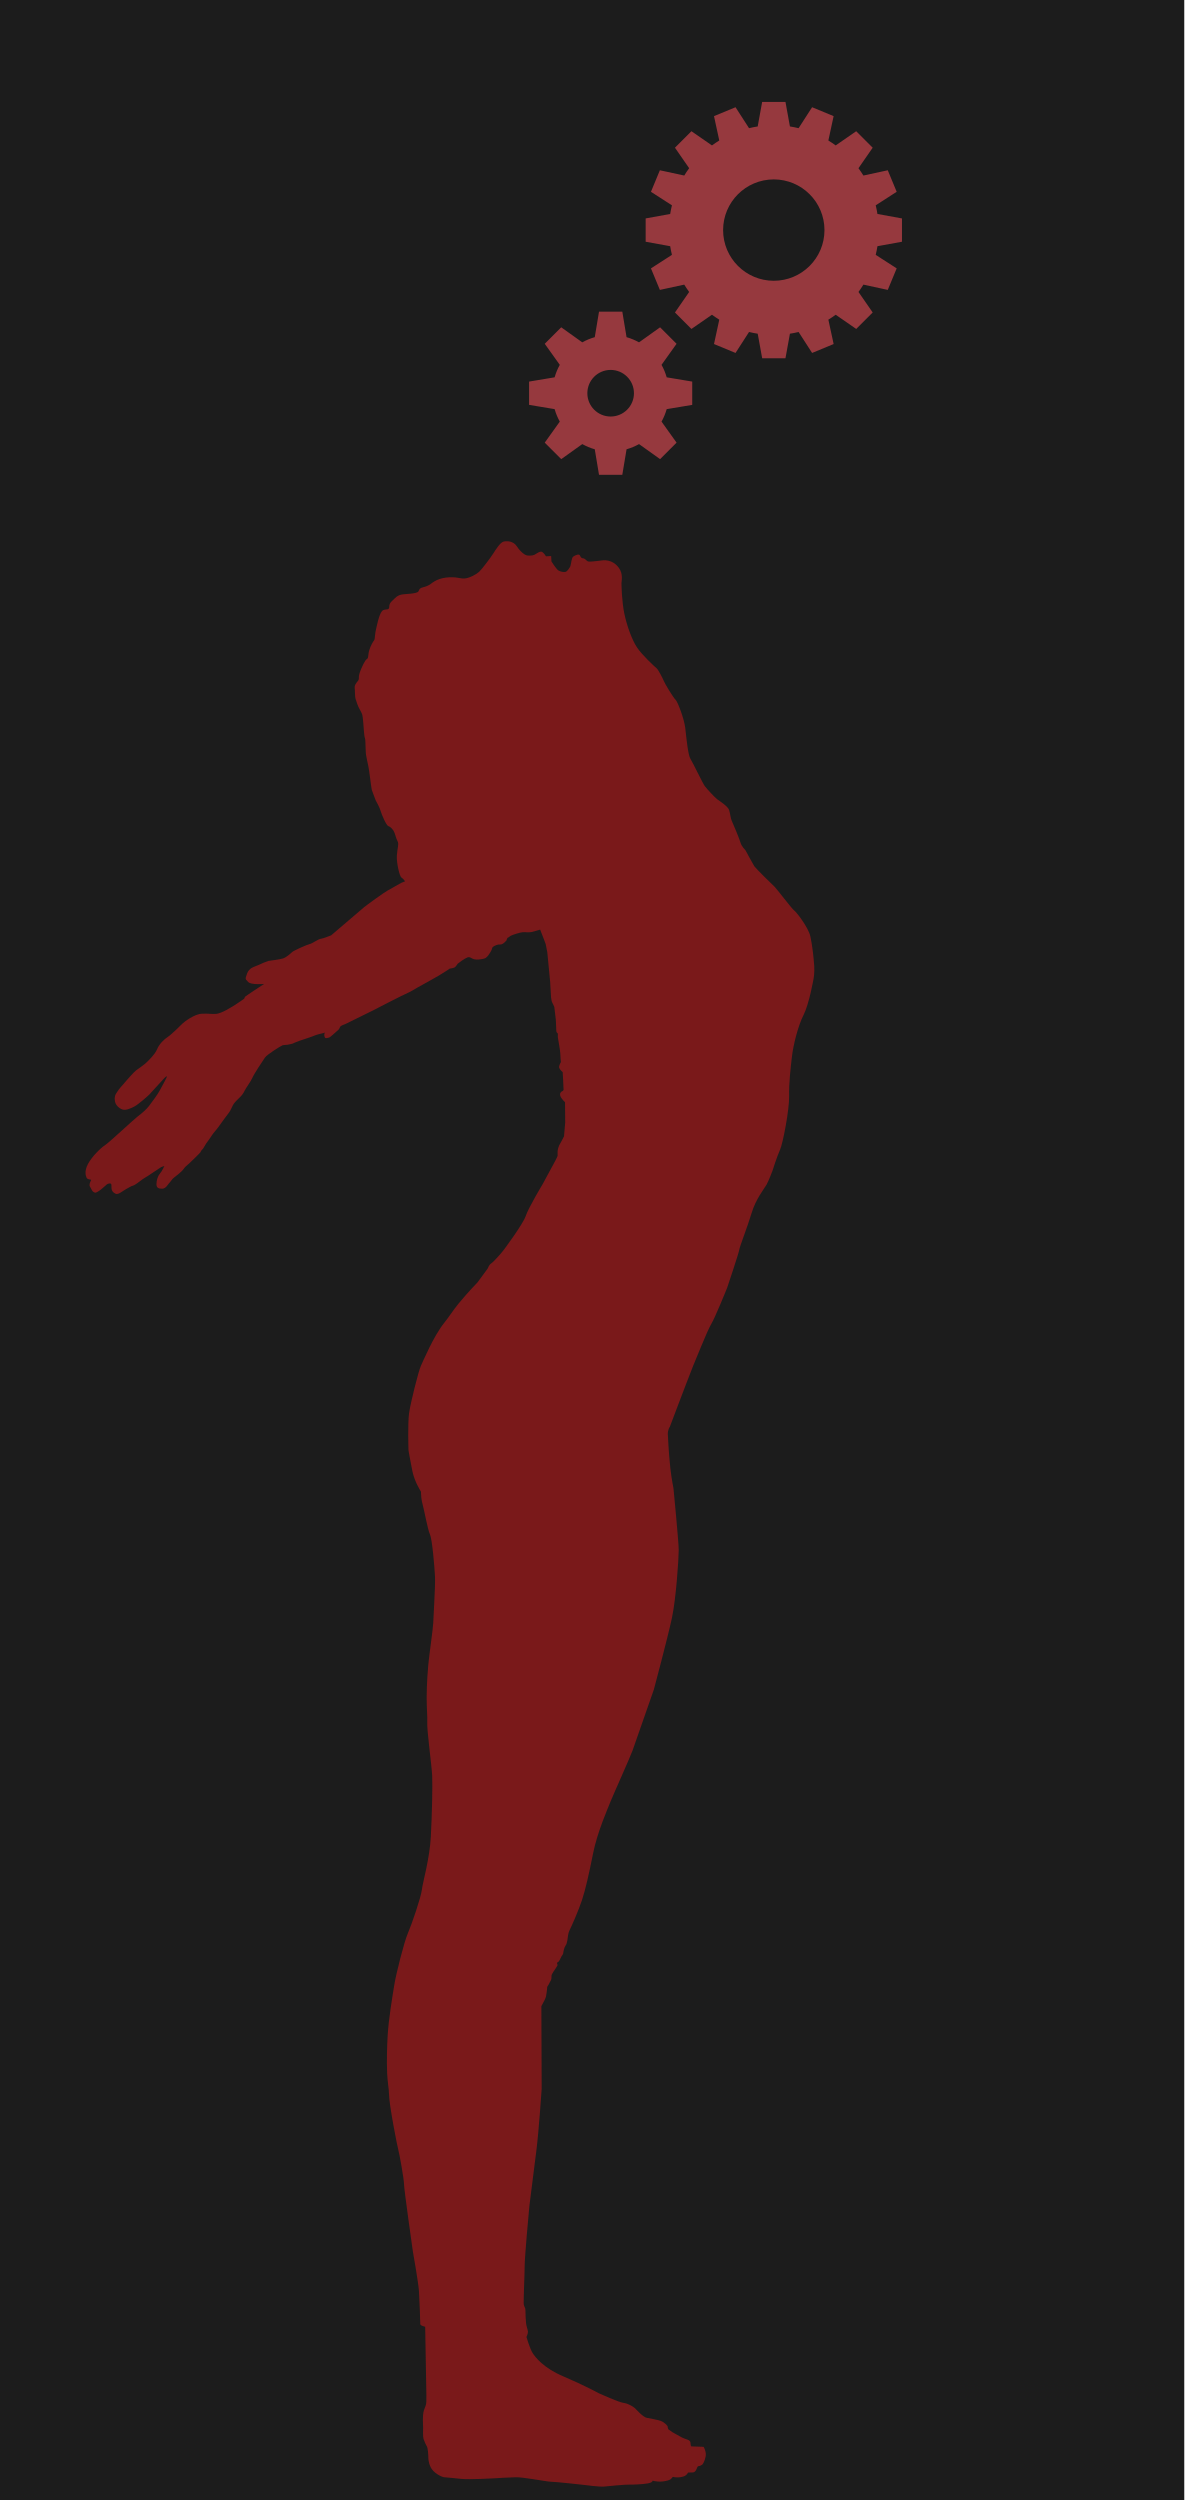
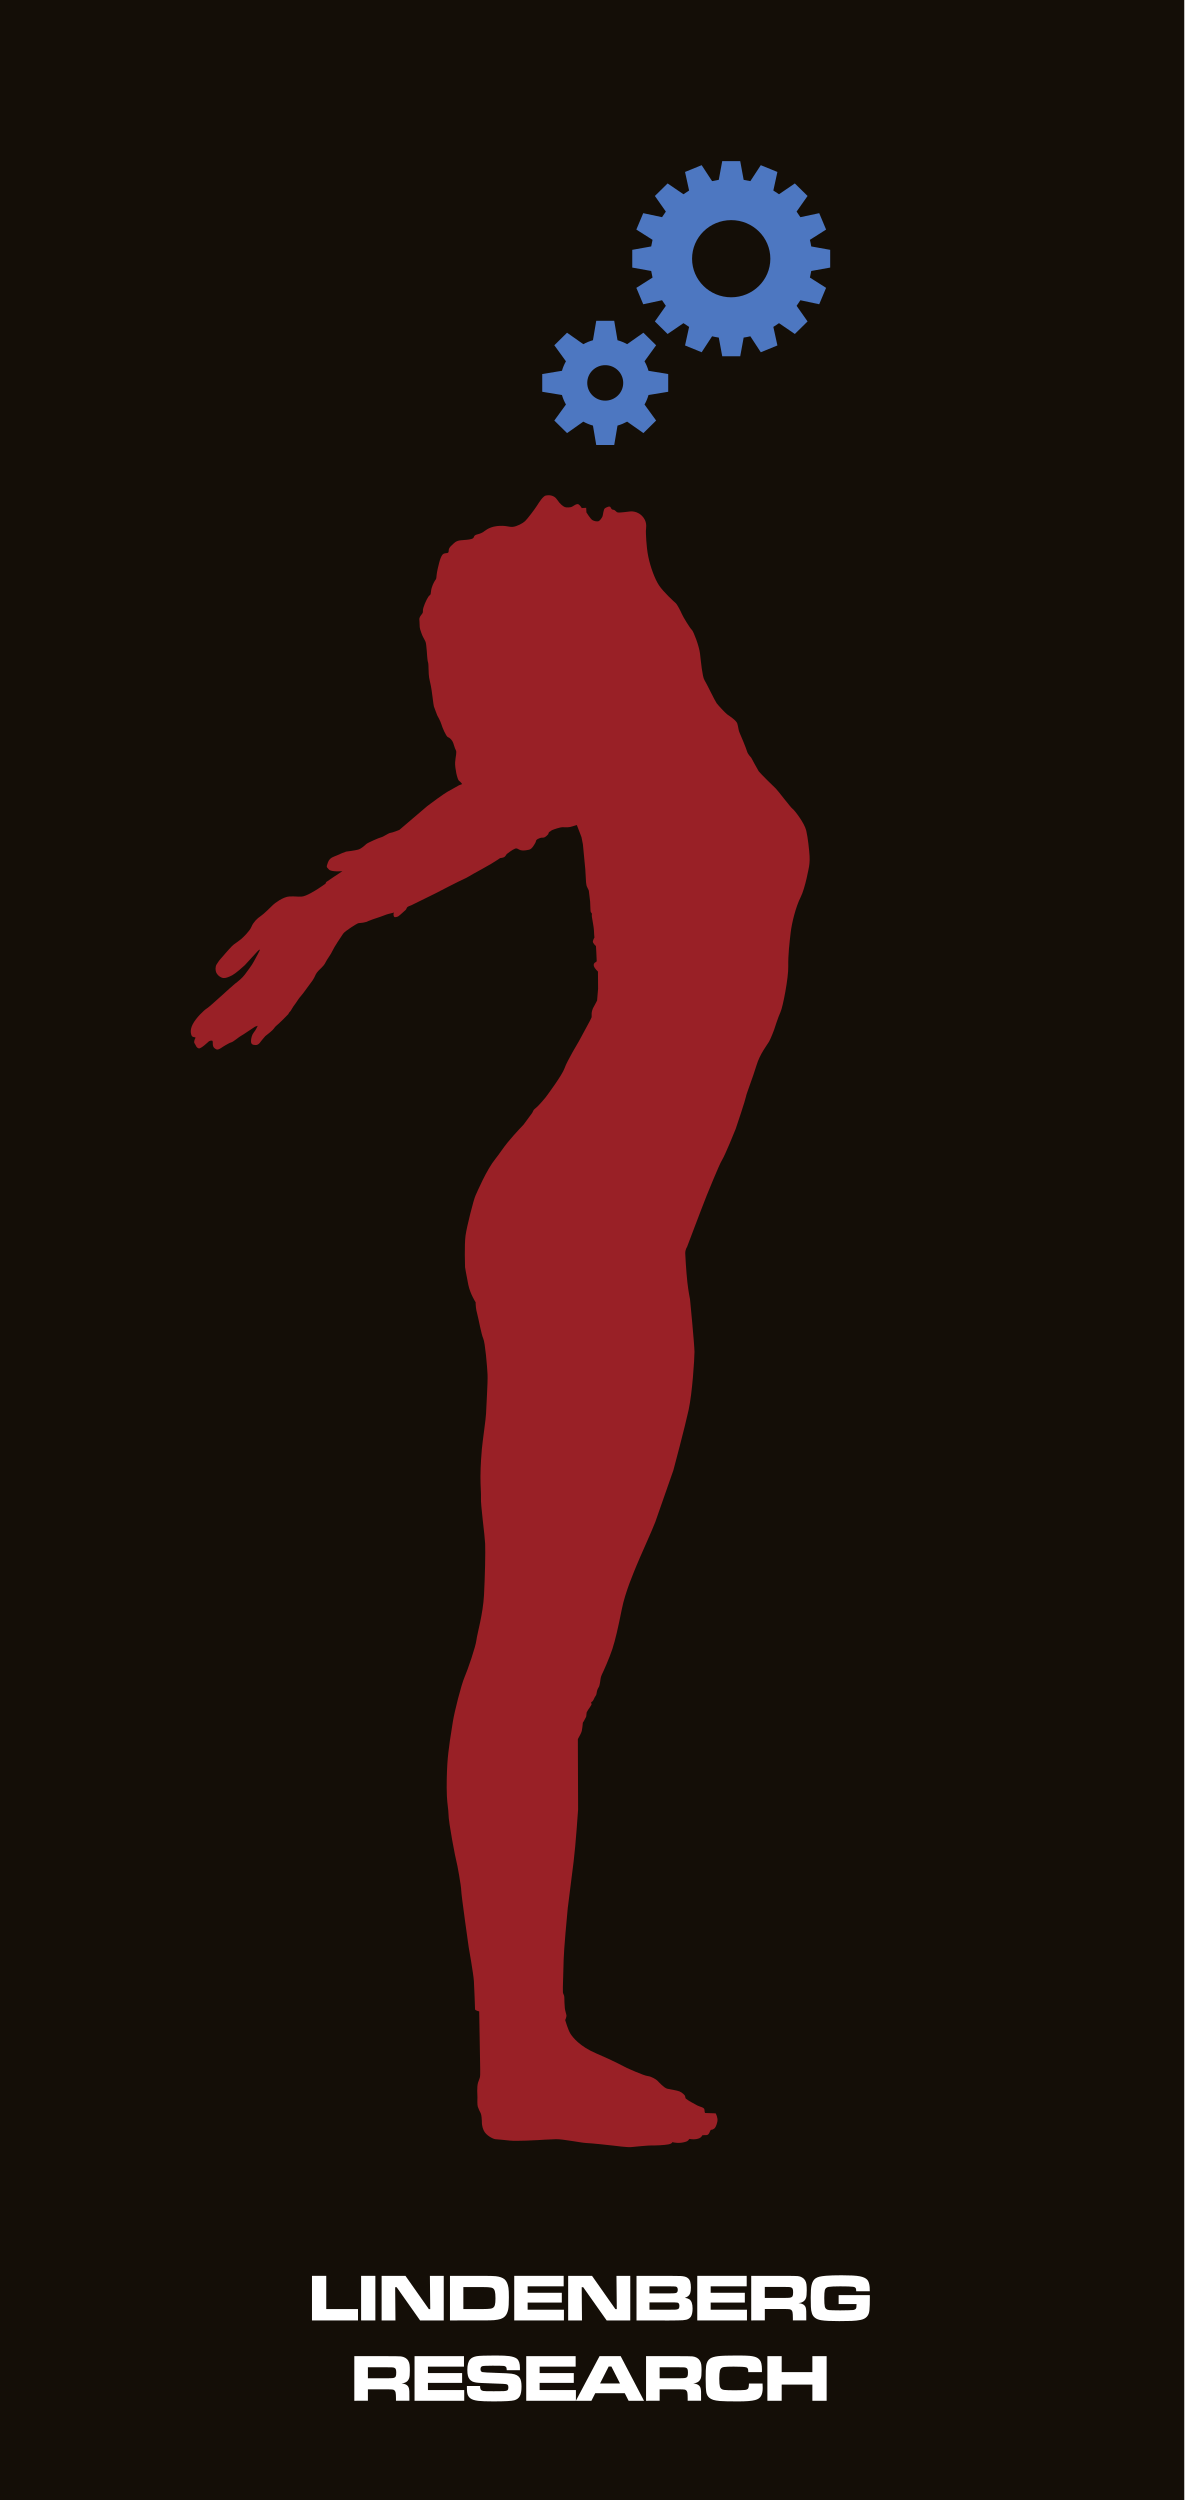
<svg xmlns="http://www.w3.org/2000/svg" version="1.1" id="svg8" x="0px" y="0px" width="180px" height="380px" viewBox="33 230.5 180 380" enable-background="new 33 230.5 180 380" xml:space="preserve">
-   <rect id="Panel" x="33" y="230.5" fill="#1C1C1C" width="180" height="380" />
+   <rect id="Panel" x="33" y="230.5" fill="#140E07" width="180" height="380" />
  <g>
-     <path fill="#7A191A" d="M156.673,379.212c0,0-0.67,3.86-1.527,5.551c-0.859,1.689-1.578,4.634-1.771,6.324   c-0.195,1.689-0.475,4.059-0.428,6.036c0.049,1.978-0.957,7.24-1.389,8.158c-0.43,0.92-1.146,3.189-1.146,3.189   s-0.576,1.542-0.908,2.121c-0.334,0.579-1.625,2.176-2.246,4.25c-0.619,2.075-1.838,5.163-1.885,5.599s-1.715,5.431-1.83,5.752   c-0.115,0.318-1.902,4.712-2.445,5.58c-0.545,0.867-2.58,5.991-2.74,6.334c-0.158,0.344-2.059,5.352-2.059,5.352l-1.473,3.888   c0,0-0.336,0.459-0.316,1.145c0.012,0.387,0.146,2.979,0.379,5.146c0.186,1.672,0.479,3.085,0.479,3.085s0.797,8.186,0.797,9.397   c0,1.216-0.385,7.298-1.043,10.363c-0.658,3.064-2.738,10.838-2.738,10.838s-2.852,8.187-3.238,9.264   c-0.387,1.076-2.945,6.742-3.354,7.775c-0.406,1.029-2.014,4.661-2.645,7.866c-0.637,3.204-1.154,5.466-1.678,7.068   c-0.523,1.6-1.609,4.045-1.881,4.571c-0.271,0.529-0.246,1.059-0.34,1.512c-0.09,0.457-0.113,0.615-0.293,0.869   c-0.182,0.252-0.32,0.866-0.34,1.095c-0.021,0.231-0.133,0.299-0.293,0.573c-0.158,0.273-0.273,0.728-0.545,0.844   s0.068,0.349-0.068,0.532c-0.135,0.181-0.248,0.46-0.385,0.615c-0.135,0.159-0.227,0.343-0.34,0.526   c-0.111,0.181-0.158,0.232-0.158,0.526s-0.02,0.453-0.178,0.708c-0.162,0.252-0.252,0.55-0.365,0.663   c-0.111,0.113-0.135,0.294-0.135,0.524c0,0.229-0.113,0.823-0.113,0.823s0.021,0.32-0.295,0.915   c-0.316,0.597-0.451,0.846-0.451,0.846l0.045,12.581c0,0-0.436,6.446-0.795,9.283c-0.359,2.839-0.971,7.658-1.062,8.415   c-0.092,0.759-0.725,7.939-0.725,9.104s-0.205,5.581-0.137,5.968s0.252,0.436,0.252,0.914c0,0.481,0.039,1.373,0.088,1.878   c0.047,0.502,0.27,1.051,0.295,1.325c0.023,0.274-0.229,0.822-0.229,0.822s0.523,1.783,0.93,2.424   c0.408,0.642,1.654,2.287,4.688,3.567c3.035,1.282,5.434,2.585,5.434,2.585s3.031,1.372,3.713,1.44   c0.678,0.068,1.545,0.616,1.768,0.848c0.223,0.229,1.195,1.305,1.74,1.418c0.547,0.112,1.699,0.299,2.176,0.48   c0.475,0.183,1.018,0.706,1.018,0.868c0,0.16,0.111,0.41,0.111,0.41l0.59,0.415c0,0,1.02,0.589,1.518,0.844   c0.5,0.254,1.223,0.303,1.246,0.757c0.023,0.455,0.109,0.57,0.109,0.57s1.859,0.066,1.883,0.066s0.451,0.78,0.316,1.466   c-0.137,0.684-0.408,1.212-0.588,1.281c-0.18,0.068-0.229,0.181-0.432,0.181c-0.205,0-0.227,0.138-0.295,0.275   c-0.068,0.137-0.199,0.668-0.633,0.689c-0.43,0.02-0.725,0.02-0.725,0.02s-0.199,0.391-0.52,0.527s-0.682,0.206-1.09,0.206   c-0.404,0-0.543-0.044-0.654-0.069c-0.113-0.022-0.131,0.11-0.314,0.297c-0.184,0.185-0.703,0.32-1.27,0.392   c-0.568,0.066-1.133-0.028-1.246-0.05c-0.111-0.021-0.295-0.068-0.295-0.068s0.023,0.276-0.748,0.415   c-0.77,0.137-2.33,0.204-2.832,0.181c-0.494-0.024-3.213,0.229-3.801,0.298c-0.588,0.07-2.871-0.224-3.258-0.274   c-0.387-0.048-3.963-0.435-4.779-0.457c-0.812-0.026-4.188-0.711-5.387-0.686c-1.203,0.022-3.215,0.161-3.215,0.161   s-3.92,0.225-5.072,0.089c-1.154-0.14-2.197-0.206-2.604-0.25c-0.408-0.047-1.629-0.664-2.037-1.509   c-0.406-0.848-0.361-1.513-0.361-1.719c0-0.203-0.068-1.186-0.203-1.414c-0.137-0.229-0.412-0.826-0.523-1.17   c-0.113-0.343-0.066-1.325-0.066-1.714c0-0.388-0.135-1.766,0.113-2.609s0.428-0.572,0.383-2.355   c-0.043-1.782-0.18-10.381-0.18-10.381s-0.721-0.159-0.746-0.387c-0.023-0.231-0.068-2.106-0.068-2.106s-0.066-1.692-0.135-2.927   s-0.932-6.081-0.932-6.081s-1.336-9.402-1.336-10.157s-0.723-4.778-0.859-5.188c-0.135-0.413-1.424-6.981-1.424-8.535   c0-0.634-0.221-1.799-0.281-3.132c-0.086-1.935-0.014-4.22,0.078-5.762c0.154-2.607,0.723-5.902,0.994-7.619   c0.271-1.712,1.496-6.588,2.082-7.935c0.588-1.347,1.994-5.468,2.127-6.633c0.137-1.166,1.176-4.614,1.359-8.068   c0.182-3.455,0.271-7.616,0.203-9.218s-0.834-6.977-0.746-8.21c0.041-0.55-0.092-2.061-0.092-3.729   c0.004-2.09,0.189-4.286,0.252-4.984c0.111-1.26,0.746-5.697,0.746-6.291s0.34-5.605,0.271-7.045   c-0.068-1.44-0.432-5.737-0.771-6.446c-0.34-0.71-0.857-3.634-1.086-4.438c-0.227-0.802-0.27-1.551-0.27-1.737   c0-0.185,0-0.298,0-0.298s-0.975-1.486-1.314-3.133s-0.588-3.157-0.588-3.157s-0.139-4.045,0.09-5.67   c0.227-1.624,1.451-6.427,1.766-7.112c0.316-0.685,1.99-4.667,3.6-6.633c0.6-0.735,1.361-1.935,2.193-2.944   c1.4-1.698,2.83-3.161,2.83-3.161s1.357-1.854,1.518-2.06c0.16-0.206,0.16-0.554,0.592-0.848c0.43-0.295,1.627-1.688,1.832-1.964   c0.205-0.273,2.988-4.004,3.398-5.236c0.406-1.234,2.58-4.852,2.58-4.852s1.789-3.339,1.902-3.521   c0.111-0.182,0.361-0.755,0.361-0.755s0-0.391,0-0.664c0-0.275,0.16-0.771,0.227-0.912c0.068-0.141,0.729-1.303,0.748-1.396   s0.18-2.104,0.18-2.104l-0.025-3.088c0,0-0.586-0.525-0.721-0.961s0.158-0.664,0.295-0.709c0.135-0.045,0.203-0.205,0.203-0.205   s-0.045-1.076-0.068-1.558c-0.021-0.479-0.066-1.141-0.066-1.141s-0.633-0.504-0.545-0.871c0.09-0.366,0.273-0.64,0.273-0.64   s-0.092-0.94-0.092-1.327c0-0.388-0.318-2.081-0.363-2.399s0.066-0.594-0.068-0.686c-0.135-0.093-0.18-0.228-0.18-0.48   s-0.068-1.557-0.068-1.557l-0.227-1.919c0,0-0.045-0.182-0.248-0.549c-0.203-0.366-0.203-0.642-0.203-0.642l-0.049-0.321   l-0.135-2.331l-0.225-2.334l-0.207-2.15c0,0-0.223-1.168-0.248-1.258c-0.023-0.088-0.271-0.729-0.271-0.729l-0.338-0.87   l-0.229-0.594c0,0-0.949,0.291-1.289,0.363s-0.975,0.023-1.314,0.023c-0.338,0-1.562,0.391-1.83,0.529   c-0.271,0.137-0.318,0.27-0.457,0.294c-0.135,0.023-0.229,0.435-0.229,0.435s-0.449,0.529-0.789,0.597   c-0.338,0.069-0.338-0.048-0.746,0.113s-0.342,0.138-0.521,0.274c-0.182,0.137-0.094,0.295-0.273,0.593   c-0.18,0.299-0.566,1.073-1.086,1.189c-0.518,0.117-1.064,0.206-1.516,0.093s-0.588-0.436-1.018-0.273   c-0.432,0.16-1.383,0.867-1.473,0.959c-0.092,0.093-0.252,0.459-0.5,0.573c-0.246,0.112-0.699,0.16-0.699,0.16   s-0.645,0.46-1.643,1.05c-0.963,0.572-2.262,1.268-3.199,1.793c-0.484,0.27-0.947,0.578-1.225,0.702   c-1.383,0.616-5.094,2.556-5.594,2.812c-0.498,0.254-3.963,1.945-4.234,2.083c-0.271,0.137-0.656,0.182-0.791,0.456   c-0.135,0.275-0.092,0.296-0.455,0.594c-0.363,0.297-0.994,0.963-1.264,1.008c-0.273,0.045-0.592,0.25-0.66-0.298   c-0.066-0.55,0.316-0.505-0.09-0.413c-0.408,0.094-1.227,0.295-1.451,0.413c-0.223,0.116-1.561,0.548-2.172,0.753   s-1.133,0.46-1.133,0.46s-0.318,0.068-0.611,0.138c-0.291,0.068-0.702,0.043-0.907,0.112c-0.203,0.068-2.33,1.37-2.67,1.875   c-0.339,0.503-1.631,2.427-1.881,3.02c-0.247,0.594-1.04,1.626-1.221,2.036c-0.18,0.412-0.52,0.803-0.723,0.984   c-0.203,0.182-0.906,0.871-1.042,1.189c-0.135,0.318-0.455,0.955-0.59,1.117c-0.135,0.16-1.45,1.947-1.63,2.222   c-0.179,0.273-0.77,0.911-0.905,1.142c-0.137,0.229-0.812,1.188-0.927,1.326c-0.115,0.137-0.455,0.822-0.591,0.916   c-0.136,0.092-0.25,0.346-0.296,0.436c-0.043,0.088-1.736,1.754-2.012,1.963c-0.274,0.209-0.522,0.525-0.591,0.642   c-0.067,0.116-0.315,0.343-0.655,0.64c-0.339,0.299-0.683,0.525-0.861,0.688c-0.181,0.16-0.479,0.616-0.635,0.754   c-0.156,0.137-0.472,0.846-1.062,0.846c-0.591,0-0.863-0.16-0.863-0.686c0-0.524,0.184-1.213,0.523-1.602   c0.34-0.387,0.679-1.164,0.679-1.164s-0.36,0.116-0.476,0.161c-0.115,0.044-2.242,1.532-2.515,1.646   c-0.271,0.113-1.36,1.072-1.744,1.164c-0.384,0.094-0.675,0.348-1.063,0.529c-0.386,0.182-1.177,0.911-1.584,0.73   c-0.407-0.184-0.565-0.393-0.634-0.711c-0.067-0.318,0.044-0.777-0.136-0.846c-0.18-0.068-0.499,0.044-0.61,0.137   c-0.113,0.092-1.429,1.374-1.812,1.236c-0.385-0.136-0.428-0.369-0.587-0.664c-0.159-0.294-0.275-0.299-0.183-0.709   c0.09-0.412,0.318-0.549,0.159-0.593c-0.159-0.046-0.522-0.048-0.635-0.298c-0.113-0.251-0.387-0.961,0.204-2.082   c0.59-1.121,1.992-2.492,2.558-2.834c0.567-0.344,4.504-4.029,5.026-4.416s1.292-1.027,1.7-1.576   c0.407-0.549,1.334-1.76,1.629-2.355c0.294-0.597,1.225-2.148,1.065-2.148s-0.638,0.565-0.954,0.912   c-0.315,0.346-1.474,1.627-1.72,1.878c-0.248,0.25-1.656,1.484-2.22,1.782c-0.563,0.299-1.333,0.66-1.876,0.455   c-0.542-0.205-0.879-0.613-1.018-0.936c-0.139-0.321-0.204-0.986,0.067-1.443c0.272-0.455,0.652-0.955,0.768-1.049   c0.115-0.092,0.659-0.777,0.793-0.914c0.136-0.137,1.134-1.327,1.518-1.602c0.383-0.273,1.038-0.73,1.333-0.983   c0.295-0.253,1.514-1.396,1.833-2.198c0.319-0.801,1.069-1.531,1.611-1.874c0.544-0.344,2.036-1.824,2.24-2.033   s1.788-1.468,2.966-1.511c1.178-0.045,1.312,0.068,2.151,0.023c0.838-0.045,2.467-1.098,2.942-1.396s1.338-0.915,1.338-0.915   s0.067-0.209,0.135-0.299c0.067-0.089,2.898-1.943,2.898-1.943s-2.016,0.183-2.424-0.299c-0.407-0.479-0.518-0.314-0.18-1.254   c0.34-0.938,1.11-1.027,1.585-1.258c0.476-0.23,1.537-0.668,1.673-0.688c0.137-0.021,1.633-0.202,2.176-0.364   c0.543-0.16,1.178-0.754,1.426-0.983c0.246-0.229,2.307-1.145,2.67-1.214c0.363-0.068,1.336-0.775,1.676-0.799   s1.584-0.527,1.584-0.527s4.758-4.049,4.982-4.254c0.223-0.206,3.215-2.379,3.645-2.585c0.432-0.206,1.9-1.097,2.037-1.142   c0.135-0.044,0.566-0.229,0.566-0.229s-0.227-0.367-0.543-0.572c-0.316-0.206-0.77-2.335-0.703-3.339   c0.068-1.004,0.344-1.803,0.115-2.17c-0.227-0.366-0.387-1.234-0.59-1.557s-0.496-0.66-0.814-0.754   c-0.32-0.092-1.043-1.807-1.178-2.311c-0.137-0.504-0.654-1.439-0.746-1.601s-0.523-1.467-0.59-1.58   c-0.068-0.113-0.389-3.062-0.545-3.702s-0.199-0.987-0.314-1.512c-0.117-0.523-0.07-2.379-0.184-2.652   c-0.111-0.274-0.131-0.939-0.156-1.029c-0.023-0.09-0.115-2.238-0.295-2.674s-0.562-0.987-0.746-1.58   c-0.186-0.594-0.32-0.73-0.32-1.577s-0.158-0.911,0.092-1.37c0.252-0.461,0.543-0.484,0.5-1.032   c-0.045-0.548,0.658-2.054,0.973-2.513c0.316-0.459,0.408-0.117,0.477-0.939c0.066-0.822,0.539-1.693,0.723-1.968   s0.223-0.182,0.271-0.866c0.047-0.686,0.387-1.969,0.387-1.969s0.359-1.714,0.859-1.943c0.498-0.229,0.928,0.041,0.928-0.528   c0-0.568,0.387-0.843,0.635-1.072s0.611-0.755,1.562-0.823c0.949-0.068,1.287-0.113,1.424-0.137   c0.137-0.024,0.635-0.09,0.795-0.274s0.047-0.479,0.701-0.642c0.656-0.16,0.887-0.342,1.043-0.41s0.902-0.895,2.486-1.076   c1.586-0.182,2.105,0.205,2.83,0.137c0.727-0.068,1.746-0.613,2.176-1.004c0.432-0.392,1.785-2.197,2.172-2.815   c0.387-0.616,1.066-1.665,1.541-1.782c0.475-0.115,1.473-0.141,2.039,0.73c0.568,0.87,1.125,1.214,1.379,1.327   c0.25,0.112,0.996,0.092,1.27-0.046c0.27-0.137,0.885-0.641,1.199-0.434c0.316,0.204,0.564,0.66,0.564,0.66l0.793-0.044   l0.045,0.823c0,0,0.727,1.168,1.064,1.373c0.34,0.207,0.84,0.275,1.088,0.207c0.246-0.069,0.613-0.597,0.727-0.872   c0.111-0.274,0.154-1.282,0.451-1.463c0.295-0.181,0.857-0.456,0.992-0.161c0.066,0.141,0.168,0.329,0.295,0.395   c0.139,0.068,0.301,0.017,0.475,0.157c0.342,0.274,0.324,0.388,0.752,0.388s1.855-0.182,1.855-0.182s1.518-0.299,2.555,1.142   c0.68,0.946,0.389,1.984,0.389,2.307c0,0.321,0.049,2.772,0.432,4.624s1.154,3.98,1.922,5.146c0.771,1.165,2.736,2.972,2.988,3.178   c0.25,0.206,0.908,1.468,1.09,1.923c0.178,0.455,1.473,2.584,1.789,2.858c0.314,0.274,1.309,2.9,1.469,4.251   c0.158,1.35,0.41,4.137,0.793,4.734c0.383,0.596,1.879,3.754,2.193,4.164c0.316,0.412,1.496,1.687,1.857,1.965   c0.365,0.277,1.65,1.072,1.834,1.669c0.182,0.597,0.207,1.237,0.41,1.648s1.197,2.835,1.334,3.339   c0.135,0.504,0.746,1.121,0.746,1.121s1.135,2.125,1.338,2.424s2.852,2.924,3.078,3.109c0.227,0.185,2.67,3.41,2.965,3.592   c0.297,0.182,2.148,2.537,2.469,3.932c0.318,1.396,0.521,3.479,0.59,4.508C156.831,378.348,156.673,379.212,156.673,379.212z" />
+     <path fill="#992026" d="M155.979,362.189c0,0-0.568,3.279-1.297,4.714c-0.729,1.435-1.34,3.936-1.503,5.37   c-0.167,1.436-0.404,3.447-0.364,5.126c0.042,1.68-0.812,6.147-1.179,6.928c-0.366,0.781-0.975,2.708-0.975,2.708   s-0.489,1.31-0.77,1.801c-0.285,0.492-1.381,1.849-1.909,3.61c-0.525,1.762-1.561,4.384-1.6,4.754   c-0.039,0.369-1.456,4.611-1.555,4.884c-0.098,0.271-1.614,4.001-2.076,4.738c-0.463,0.736-2.19,5.089-2.327,5.379   c-0.134,0.292-1.747,4.545-1.747,4.545l-1.251,3.301c0,0-0.285,0.39-0.269,0.972c0.01,0.328,0.124,2.529,0.321,4.37   c0.158,1.419,0.406,2.619,0.406,2.619s0.677,6.951,0.677,7.979c0,1.032-0.326,6.198-0.886,8.8   c-0.559,2.603-2.325,9.203-2.325,9.203s-2.421,6.952-2.75,7.867c-0.328,0.914-2.501,5.725-2.847,6.603   c-0.346,0.874-1.711,3.958-2.247,6.68c-0.54,2.721-0.979,4.642-1.424,6.002c-0.445,1.358-1.366,3.435-1.598,3.882   c-0.23,0.45-0.208,0.899-0.289,1.283c-0.075,0.389-0.096,0.523-0.247,0.739c-0.155,0.213-0.272,0.735-0.29,0.929   c-0.018,0.197-0.111,0.254-0.248,0.487c-0.134,0.232-0.231,0.618-0.464,0.716c-0.229,0.099,0.059,0.297-0.056,0.452   c-0.116,0.153-0.212,0.391-0.328,0.522c-0.113,0.136-0.192,0.291-0.288,0.446c-0.096,0.154-0.134,0.198-0.134,0.448   c0,0.249-0.018,0.384-0.151,0.6c-0.139,0.215-0.215,0.469-0.311,0.564c-0.094,0.096-0.114,0.249-0.114,0.445   c0,0.195-0.097,0.699-0.097,0.699s0.019,0.271-0.251,0.776c-0.268,0.508-0.382,0.718-0.382,0.718l0.038,10.685   c0,0-0.371,5.474-0.677,7.883c-0.304,2.411-0.823,6.502-0.9,7.145c-0.079,0.645-0.616,6.743-0.616,7.732s-0.175,4.739-0.116,5.066   c0.058,0.329,0.214,0.37,0.214,0.777c0,0.408,0.033,1.165,0.076,1.595c0.038,0.426,0.228,0.892,0.25,1.125   c0.02,0.233-0.195,0.699-0.195,0.699s0.445,1.513,0.791,2.058c0.346,0.544,1.404,1.942,3.979,3.029   c2.577,1.089,4.615,2.194,4.615,2.194s2.573,1.165,3.151,1.224c0.576,0.058,1.312,0.522,1.501,0.72   c0.189,0.195,1.016,1.108,1.479,1.204c0.465,0.096,1.442,0.253,1.848,0.407c0.402,0.155,0.863,0.6,0.863,0.738   c0,0.136,0.094,0.348,0.094,0.348l0.502,0.354c0,0,0.866,0.499,1.289,0.716c0.424,0.216,1.038,0.257,1.057,0.643   c0.021,0.386,0.094,0.484,0.094,0.484s1.579,0.056,1.6,0.056c0.019,0,0.383,0.663,0.269,1.245c-0.116,0.581-0.348,1.028-0.5,1.088   c-0.152,0.058-0.193,0.153-0.366,0.153c-0.174,0-0.192,0.117-0.25,0.234c-0.058,0.116-0.169,0.567-0.538,0.585   c-0.364,0.016-0.614,0.016-0.614,0.016s-0.17,0.333-0.442,0.449c-0.271,0.116-0.578,0.176-0.925,0.176   c-0.344,0-0.462-0.038-0.556-0.06c-0.096-0.02-0.11,0.094-0.267,0.252c-0.156,0.156-0.597,0.271-1.079,0.333   c-0.481,0.056-0.962-0.024-1.058-0.043c-0.095-0.019-0.25-0.058-0.25-0.058s0.02,0.234-0.636,0.353   c-0.653,0.116-1.978,0.173-2.404,0.153c-0.419-0.021-2.729,0.194-3.229,0.253c-0.498,0.059-2.438-0.19-2.766-0.233   c-0.328-0.041-3.365-0.369-4.06-0.389c-0.689-0.021-3.555-0.604-4.573-0.581c-1.022,0.02-2.729,0.137-2.729,0.137   s-3.33,0.19-4.308,0.075c-0.979-0.119-1.866-0.175-2.211-0.212c-0.347-0.04-1.384-0.564-1.729-1.281   c-0.346-0.72-0.307-1.285-0.307-1.46c0-0.173-0.058-1.007-0.173-1.201c-0.116-0.194-0.35-0.701-0.445-0.992   c-0.096-0.292-0.056-1.127-0.056-1.456s-0.114-1.5,0.097-2.216c0.21-0.717,0.362-0.486,0.325-2s-0.153-8.814-0.153-8.814   s-0.611-0.136-0.634-0.329c-0.021-0.196-0.059-1.788-0.059-1.788s-0.055-1.438-0.113-2.486c-0.058-1.048-0.791-5.164-0.791-5.164   s-1.135-7.983-1.135-8.624c0-0.642-0.614-4.059-0.729-4.405c-0.114-0.352-1.209-5.929-1.209-7.248c0-0.538-0.188-1.527-0.239-2.659   c-0.072-1.643-0.012-3.583,0.066-4.893c0.132-2.215,0.613-5.013,0.844-6.47c0.231-1.455,1.271-5.595,1.769-6.738   c0.5-1.144,1.692-4.644,1.807-5.633c0.115-0.989,0.999-3.918,1.154-6.851c0.153-2.935,0.23-6.469,0.172-7.828   c-0.058-1.359-0.708-5.924-0.633-6.971c0.034-0.468-0.079-1.75-0.079-3.167c0.004-1.774,0.162-3.64,0.215-4.232   c0.094-1.07,0.633-4.837,0.633-5.343c0-0.504,0.289-4.759,0.231-5.981c-0.059-1.223-0.367-4.871-0.656-5.475   c-0.288-0.603-0.728-3.085-0.922-3.767c-0.192-0.682-0.229-1.318-0.229-1.476c0-0.156,0-0.254,0-0.254s-0.826-1.262-1.116-2.659   c-0.288-1.398-0.497-2.682-0.497-2.682s-0.118-3.436,0.075-4.814c0.192-1.38,1.231-5.457,1.5-6.04   c0.268-0.582,1.689-3.963,3.056-5.633c0.509-0.624,1.156-1.643,1.862-2.499c1.189-1.442,2.404-2.686,2.404-2.686   s1.152-1.574,1.288-1.748c0.137-0.175,0.137-0.471,0.502-0.72c0.365-0.25,1.381-1.434,1.556-1.668   c0.175-0.232,2.537-3.4,2.886-4.446c0.346-1.048,2.192-4.12,2.192-4.12s1.519-2.835,1.614-2.989   c0.095-0.154,0.307-0.642,0.307-0.642s0-0.33,0-0.563c0-0.234,0.136-0.655,0.192-0.774c0.058-0.119,0.618-1.106,0.635-1.186   c0.018-0.078,0.152-1.787,0.152-1.787l-0.02-2.621c0,0-0.498-0.446-0.612-0.816c-0.115-0.369,0.134-0.564,0.25-0.602   c0.114-0.038,0.173-0.175,0.173-0.175s-0.039-0.913-0.059-1.322c-0.019-0.407-0.056-0.969-0.056-0.969s-0.538-0.428-0.464-0.739   c0.077-0.312,0.232-0.544,0.232-0.544s-0.077-0.798-0.077-1.126c0-0.329-0.271-1.768-0.31-2.038s0.058-0.505-0.059-0.582   c-0.113-0.079-0.152-0.193-0.152-0.408s-0.057-1.322-0.057-1.322l-0.193-1.629c0,0-0.038-0.155-0.21-0.466   c-0.173-0.312-0.173-0.545-0.173-0.545l-0.041-0.273l-0.115-1.979l-0.19-1.982l-0.176-1.826c0,0-0.189-0.991-0.21-1.068   c-0.021-0.074-0.231-0.618-0.231-0.618l-0.286-0.739l-0.194-0.505c0,0-0.806,0.248-1.095,0.309   c-0.288,0.061-0.828,0.021-1.117,0.021c-0.286,0-1.325,0.331-1.553,0.448c-0.23,0.116-0.271,0.23-0.389,0.25   c-0.114,0.02-0.194,0.369-0.194,0.369s-0.381,0.449-0.669,0.507c-0.288,0.059-0.288-0.041-0.635,0.096   c-0.346,0.138-0.29,0.117-0.442,0.233c-0.154,0.116-0.08,0.251-0.231,0.504c-0.153,0.253-0.481,0.91-0.923,1.01   c-0.439,0.099-0.904,0.176-1.286,0.079c-0.384-0.098-0.5-0.371-0.865-0.232c-0.366,0.135-1.174,0.736-1.251,0.813   c-0.077,0.079-0.214,0.391-0.424,0.486c-0.209,0.097-0.594,0.137-0.594,0.137s-0.547,0.39-1.395,0.893   c-0.817,0.484-1.921,1.075-2.718,1.521c-0.41,0.229-0.804,0.491-1.039,0.597c-1.173,0.522-4.325,2.171-4.75,2.388   c-0.423,0.215-3.364,1.651-3.596,1.77c-0.23,0.115-0.557,0.153-0.672,0.386c-0.114,0.234-0.078,0.251-0.387,0.504   s-0.844,0.818-1.073,0.856c-0.231,0.038-0.502,0.212-0.56-0.254c-0.057-0.466,0.269-0.428-0.076-0.35   c-0.347,0.079-1.042,0.25-1.232,0.35c-0.189,0.1-1.325,0.466-1.845,0.641c-0.519,0.173-0.962,0.391-0.962,0.391   s-0.27,0.057-0.519,0.116c-0.247,0.058-0.596,0.038-0.771,0.095c-0.172,0.059-1.979,1.165-2.267,1.593   c-0.289,0.428-1.386,2.062-1.599,2.565c-0.208,0.503-0.882,1.38-1.036,1.729c-0.152,0.349-0.441,0.682-0.614,0.836   c-0.172,0.153-0.769,0.739-0.884,1.01c-0.115,0.271-0.387,0.811-0.501,0.949c-0.115,0.135-1.231,1.652-1.384,1.886   c-0.152,0.232-0.654,0.773-0.769,0.97c-0.116,0.194-0.688,1.009-0.787,1.126c-0.098,0.116-0.386,0.698-0.501,0.777   c-0.116,0.079-0.213,0.294-0.251,0.369c-0.038,0.076-1.475,1.49-1.709,1.667c-0.233,0.179-0.443,0.447-0.502,0.546   c-0.057,0.098-0.268,0.292-0.556,0.543c-0.288,0.254-0.58,0.446-0.731,0.584c-0.154,0.135-0.407,0.523-0.54,0.641   c-0.132,0.115-0.4,0.718-0.901,0.718s-0.732-0.136-0.732-0.582c0-0.445,0.156-1.03,0.443-1.36c0.289-0.329,0.577-0.988,0.577-0.988   s-0.306,0.098-0.403,0.137c-0.098,0.037-1.904,1.301-2.136,1.397c-0.23,0.097-1.155,0.91-1.481,0.988   c-0.326,0.08-0.573,0.296-0.903,0.449c-0.328,0.154-1,0.773-1.345,0.621c-0.346-0.157-0.48-0.333-0.538-0.604   c-0.058-0.271,0.038-0.661-0.116-0.72c-0.153-0.057-0.424,0.038-0.518,0.116c-0.096,0.079-1.213,1.168-1.539,1.05   c-0.327-0.114-0.363-0.312-0.499-0.562c-0.135-0.251-0.234-0.254-0.155-0.604c0.077-0.349,0.27-0.465,0.135-0.503   c-0.135-0.039-0.444-0.04-0.539-0.252c-0.096-0.214-0.329-0.817,0.172-1.77c0.501-0.951,1.692-2.115,2.172-2.406   c0.481-0.291,3.825-3.421,4.268-3.75c0.444-0.327,1.098-0.871,1.444-1.338c0.346-0.466,1.132-1.494,1.383-2   c0.25-0.507,1.04-1.824,0.904-1.824s-0.542,0.48-0.81,0.774c-0.268,0.293-1.251,1.382-1.46,1.595   c-0.21,0.213-1.407,1.261-1.886,1.514c-0.478,0.253-1.132,0.561-1.593,0.386c-0.46-0.174-0.746-0.52-0.864-0.795   c-0.118-0.271-0.173-0.837,0.058-1.225c0.231-0.387,0.553-0.812,0.651-0.891c0.098-0.079,0.56-0.66,0.673-0.775   c0.116-0.117,0.963-1.128,1.289-1.361c0.326-0.231,0.881-0.62,1.133-0.835c0.25-0.215,1.285-1.185,1.556-1.867   c0.271-0.68,0.907-1.3,1.368-1.591c0.462-0.292,1.729-1.548,1.903-1.726c0.173-0.179,1.518-1.247,2.519-1.283   c1-0.038,1.114,0.058,1.827,0.021c0.711-0.039,2.095-0.933,2.499-1.187c0.404-0.253,1.136-0.776,1.136-0.776   s0.058-0.177,0.115-0.255c0.057-0.074,2.462-1.648,2.462-1.648s-1.712,0.154-2.059-0.254c-0.346-0.408-0.44-0.268-0.153-1.065   c0.289-0.798,0.943-0.872,1.347-1.068c0.404-0.195,1.306-0.566,1.421-0.585c0.116-0.018,1.386-0.171,1.848-0.31   c0.461-0.135,1-0.639,1.21-0.835c0.21-0.193,1.96-0.971,2.269-1.03c0.308-0.057,1.135-0.658,1.423-0.678   c0.289-0.021,1.345-0.448,1.345-0.448s4.04-3.438,4.231-3.611c0.189-0.176,2.729-2.021,3.095-2.196   c0.366-0.175,1.613-0.931,1.729-0.969c0.114-0.037,0.48-0.195,0.48-0.195s-0.192-0.312-0.46-0.485   c-0.27-0.175-0.654-1.982-0.599-2.836c0.059-0.853,0.293-1.53,0.099-1.842c-0.191-0.311-0.328-1.048-0.5-1.321   c-0.174-0.274-0.422-0.561-0.691-0.642c-0.272-0.078-0.887-1.533-1-1.962c-0.116-0.428-0.557-1.223-0.635-1.359   c-0.077-0.137-0.444-1.245-0.501-1.341c-0.059-0.097-0.33-2.6-0.463-3.145c-0.133-0.544-0.169-0.838-0.267-1.283   c-0.099-0.444-0.06-2.02-0.155-2.252c-0.096-0.234-0.111-0.798-0.133-0.874c-0.021-0.077-0.099-1.901-0.251-2.271   c-0.152-0.369-0.477-0.838-0.634-1.342c-0.158-0.504-0.271-0.62-0.271-1.339s-0.135-0.773,0.077-1.163   c0.215-0.392,0.462-0.412,0.425-0.877c-0.037-0.466,0.56-1.743,0.826-2.133c0.27-0.391,0.347-0.101,0.405-0.798   c0.056-0.699,0.458-1.438,0.613-1.672c0.155-0.232,0.188-0.154,0.23-0.734c0.04-0.583,0.328-1.673,0.328-1.673   s0.306-1.456,0.729-1.649c0.423-0.195,0.788,0.035,0.788-0.449c0-0.482,0.329-0.716,0.538-0.91   c0.212-0.196,0.521-0.641,1.328-0.699c0.806-0.058,1.093-0.096,1.209-0.116s0.539-0.077,0.675-0.232   c0.137-0.157,0.039-0.407,0.596-0.545c0.558-0.136,0.752-0.29,0.886-0.349c0.133-0.058,0.766-0.76,2.111-0.914   s1.787,0.175,2.403,0.116c0.617-0.058,1.482-0.521,1.847-0.853c0.367-0.333,1.517-1.866,1.845-2.391   c0.328-0.523,0.906-1.415,1.309-1.514c0.403-0.098,1.25-0.119,1.731,0.62c0.482,0.739,0.954,1.031,1.172,1.127   c0.211,0.096,0.846,0.077,1.077-0.039c0.229-0.116,0.751-0.544,1.019-0.367c0.268,0.173,0.479,0.561,0.479,0.561l0.672-0.038   l0.04,0.699c0,0,0.615,0.991,0.903,1.165c0.288,0.177,0.712,0.234,0.923,0.177c0.21-0.06,0.521-0.506,0.618-0.741   c0.094-0.232,0.131-1.088,0.383-1.242c0.25-0.152,0.728-0.387,0.842-0.136c0.058,0.119,0.144,0.279,0.25,0.334   c0.119,0.059,0.256,0.014,0.404,0.134c0.29,0.232,0.274,0.33,0.638,0.33c0.364,0,1.576-0.155,1.576-0.155s1.288-0.253,2.169,0.971   c0.578,0.803,0.331,1.684,0.331,1.958c0,0.272,0.04,2.354,0.366,3.926c0.325,1.573,0.979,3.381,1.632,4.37   c0.655,0.989,2.324,2.523,2.537,2.698c0.212,0.175,0.771,1.246,0.926,1.633c0.15,0.386,1.251,2.194,1.52,2.428   c0.267,0.232,1.111,2.462,1.247,3.609c0.134,1.146,0.349,3.513,0.672,4.02c0.326,0.507,1.596,3.188,1.864,3.537   c0.268,0.349,1.271,1.433,1.576,1.669c0.31,0.234,1.402,0.909,1.558,1.416c0.154,0.507,0.176,1.051,0.348,1.399   c0.174,0.351,1.018,2.408,1.134,2.835c0.113,0.429,0.634,0.952,0.634,0.952s0.964,1.806,1.136,2.059   c0.173,0.255,2.422,2.483,2.614,2.641c0.191,0.157,2.267,2.896,2.517,3.05c0.252,0.154,1.825,2.154,2.096,3.339   c0.271,1.185,0.444,2.954,0.502,3.828C156.113,361.457,155.979,362.189,155.979,362.189z" />
  </g>
  <g>
-     <path fill="#96393E" d="M133.553,285.956l2.285-3.2l-2.504-2.506l-3.201,2.286c-0.594-0.332-1.229-0.597-1.896-0.786l-0.646-3.879   h-3.541l-0.646,3.88c-0.67,0.188-1.305,0.454-1.898,0.785l-3.199-2.286l-2.506,2.506l2.287,3.2   c-0.332,0.593-0.596,1.229-0.785,1.896l-3.881,0.647v3.542l3.881,0.646c0.189,0.667,0.453,1.304,0.785,1.897l-2.287,3.199   l2.508,2.506l3.199-2.287c0.592,0.332,1.229,0.597,1.896,0.787l0.646,3.879h3.541l0.646-3.879c0.668-0.189,1.303-0.455,1.896-0.787   l3.201,2.287l2.504-2.506l-2.285-3.199c0.332-0.594,0.596-1.229,0.785-1.896l3.879-0.646v-3.542l-3.879-0.647   C134.148,287.186,133.885,286.549,133.553,285.956z M125.818,293.812c-1.957,0-3.541-1.586-3.541-3.542   c0-1.957,1.584-3.543,3.541-3.543s3.543,1.586,3.543,3.543C129.361,292.227,127.775,293.812,125.818,293.812z M170.1,267.244   v-3.543l-3.73-0.678c-0.068-0.445-0.156-0.885-0.262-1.316l3.188-2.053l-1.355-3.273l-3.705,0.801   c-0.234-0.383-0.484-0.754-0.748-1.113l2.16-3.119l-2.506-2.505l-3.117,2.159c-0.361-0.264-0.732-0.514-1.113-0.746l0.799-3.706   l-3.271-1.354l-2.053,3.185c-0.434-0.104-0.873-0.192-1.318-0.261l-0.678-3.729h-3.543l-0.678,3.729   c-0.445,0.068-0.883,0.156-1.316,0.261l-2.053-3.185l-3.273,1.354l0.801,3.706c-0.383,0.232-0.754,0.482-1.113,0.746l-3.119-2.159   l-2.504,2.505l2.158,3.118c-0.264,0.36-0.512,0.731-0.746,1.114l-3.705-0.801l-1.355,3.273l3.188,2.053   c-0.105,0.432-0.193,0.871-0.264,1.316l-3.729,0.678v3.543l3.729,0.678c0.07,0.445,0.158,0.885,0.264,1.317l-3.188,2.054   l1.355,3.272l3.705-0.802c0.234,0.383,0.482,0.754,0.748,1.115l-2.16,3.117l2.504,2.505l3.119-2.159   c0.361,0.264,0.732,0.514,1.113,0.748l-0.799,3.705l3.271,1.354l2.053-3.186c0.434,0.104,0.871,0.193,1.318,0.261l0.678,3.73h3.541   l0.678-3.73c0.447-0.067,0.885-0.156,1.318-0.261l2.053,3.187l3.273-1.355l-0.801-3.706c0.383-0.233,0.754-0.483,1.113-0.747   l3.119,2.159l2.504-2.505l-2.158-3.117c0.264-0.361,0.514-0.732,0.746-1.115l3.705,0.802l1.355-3.272l-3.186-2.054   c0.105-0.433,0.191-0.872,0.262-1.317L170.1,267.244z M150.615,273.178c-4.254,0-7.703-3.449-7.703-7.703   c0-4.256,3.449-7.705,7.703-7.705c4.258,0,7.705,3.449,7.705,7.705C158.32,269.729,154.873,273.178,150.615,273.178z" />
+     <path fill="#4D77C1" d="M130.967,285.418l1.764-2.437l-1.933-1.908l-2.473,1.741c-0.458-0.253-0.948-0.455-1.464-0.599l-0.5-2.953   h-2.733l-0.5,2.953c-0.517,0.144-1.007,0.347-1.466,0.599l-2.471-1.741l-1.935,1.908l1.767,2.437   c-0.257,0.451-0.461,0.936-0.606,1.443l-2.997,0.493v2.696l2.997,0.492c0.146,0.508,0.35,0.993,0.606,1.445l-1.767,2.436   l1.937,1.907l2.471-1.741c0.457,0.253,0.948,0.455,1.464,0.6l0.5,2.953h2.733l0.5-2.953c0.516-0.145,1.006-0.347,1.464-0.6   l2.473,1.741l1.933-1.907l-1.764-2.436c0.256-0.452,0.46-0.937,0.605-1.444l2.995-0.492v-2.696l-2.995-0.493   C131.427,286.354,131.223,285.869,130.967,285.418z M124.994,291.399c-1.512,0-2.734-1.208-2.734-2.697s1.223-2.697,2.734-2.697   c1.511,0,2.735,1.208,2.735,2.697S126.505,291.399,124.994,291.399z M159.188,271.172v-2.697l-2.881-0.517   c-0.053-0.339-0.12-0.673-0.202-1.002l2.462-1.562l-1.047-2.492l-2.861,0.609c-0.181-0.291-0.374-0.574-0.577-0.848l1.668-2.375   l-1.936-1.906l-2.406,1.644c-0.279-0.201-0.566-0.391-0.86-0.568l0.617-2.821l-2.526-1.031l-1.585,2.425   c-0.335-0.08-0.674-0.146-1.019-0.198l-0.522-2.84h-2.736l-0.523,2.84c-0.344,0.052-0.682,0.118-1.017,0.198l-1.585-2.425   l-2.527,1.031l0.618,2.821c-0.296,0.178-0.582,0.367-0.859,0.568l-2.409-1.644l-1.934,1.906l1.667,2.374   c-0.204,0.274-0.396,0.558-0.576,0.849l-2.861-0.609l-1.047,2.492l2.462,1.562c-0.082,0.329-0.149,0.663-0.204,1.002l-2.879,0.517   v2.697l2.879,0.516c0.055,0.339,0.122,0.674,0.204,1.003l-2.462,1.563l1.047,2.492l2.861-0.61c0.181,0.291,0.372,0.573,0.577,0.849   l-1.668,2.373l1.934,1.907l2.409-1.644c0.278,0.2,0.565,0.391,0.859,0.569l-0.617,2.82l2.526,1.031l1.585-2.425   c0.335,0.079,0.673,0.147,1.019,0.198l0.523,2.84h2.734l0.522-2.84c0.346-0.051,0.684-0.119,1.019-0.198l1.585,2.426l2.527-1.032   l-0.618-2.821c0.296-0.178,0.582-0.368,0.86-0.568l2.408,1.644l1.934-1.907l-1.667-2.373c0.204-0.275,0.396-0.558,0.576-0.849   l2.861,0.61l1.047-2.492l-2.46-1.563c0.081-0.329,0.147-0.664,0.202-1.003L159.188,271.172z M144.142,275.689   c-3.284,0-5.948-2.626-5.948-5.865c0-3.24,2.664-5.866,5.948-5.866c3.288,0,5.95,2.626,5.95,5.866   C150.092,273.063,147.43,275.689,144.142,275.689z" />
+   </g>
+   <g>
+     <path fill="#FFFFFF" d="M80.421,576.428h2.169v5.051h4.826v1.729h-6.995V576.428z" />
+     <path fill="#FFFFFF" d="M87.887,576.428h2.168v6.779h-2.168V576.428z" />
+     <path fill="#FFFFFF" d="M91.006,576.428h3.623l3.554,5.057h0.212l-0.05-5.057h2.104v6.779h-3.594l-3.567-5.057h-0.223l0.044,5.057   h-2.103V576.428z" />
+     <path fill="#FFFFFF" d="M101.395,583.207v-6.779h4.894c1.063,0,1.751,0.02,2.062,0.053c0.603,0.069,1.047,0.229,1.331,0.468   c0.306,0.265,0.506,0.691,0.6,1.287c0.046,0.281,0.069,0.772,0.069,1.471c0,0.895-0.036,1.517-0.116,1.872   c-0.106,0.477-0.288,0.827-0.536,1.053c-0.169,0.156-0.374,0.271-0.612,0.351c-0.244,0.08-0.57,0.14-0.981,0.18   c-0.322,0.033-0.927,0.039-1.806,0.039L101.395,583.207L101.395,583.207z M103.432,581.479h2.875c0.583,0,1.021-0.03,1.307-0.069   c0.32-0.054,0.522-0.236,0.604-0.531c0.062-0.219,0.093-0.562,0.093-1.029c0-0.503-0.033-0.875-0.1-1.103   c-0.079-0.295-0.261-0.474-0.546-0.533c-0.226-0.05-0.683-0.082-1.378-0.082h-2.858L103.432,581.479L103.432,581.479z" />
+     <path fill="#FFFFFF" d="M111.164,576.428h7.513v1.593h-5.476v0.981h5.194v1.488h-5.194v1.088h5.514v1.629h-7.551V576.428   L111.164,576.428z" />
+     <path fill="#FFFFFF" d="M119.36,576.428h3.626l3.551,5.057h0.215l-0.05-5.057h2.099v6.779h-3.59l-3.566-5.057h-0.227l0.045,5.057   h-2.103V576.428z" />
+     <path fill="#FFFFFF" d="M129.749,583.207v-6.779h4.875c1.036,0.003,1.653,0.014,1.849,0.026c0.443,0.032,0.768,0.106,0.977,0.245   c0.241,0.151,0.395,0.361,0.467,0.63c0.066,0.251,0.1,0.539,0.1,0.867c0,0.394-0.037,0.695-0.113,0.896   c-0.126,0.322-0.388,0.548-0.802,0.674c0.306,0.05,0.527,0.126,0.674,0.228c0.33,0.226,0.496,0.687,0.496,1.401   c0,0.55-0.086,0.958-0.258,1.231c-0.153,0.231-0.385,0.388-0.695,0.472c-0.263,0.069-0.709,0.104-1.328,0.104l-1.35,0.015   L129.749,583.207L129.749,583.207z M131.72,579.1h2.911c0.639,0,1.021-0.026,1.142-0.076c0.163-0.062,0.249-0.225,0.249-0.485   c0-0.266-0.102-0.429-0.298-0.48c-0.076-0.021-0.44-0.033-1.093-0.037h-2.911V579.1L131.72,579.1z M131.72,581.578h2.92   c0.544-0.004,0.865-0.007,0.958-0.011c0.301-0.013,0.493-0.072,0.576-0.176c0.062-0.085,0.097-0.219,0.097-0.39   c0-0.286-0.104-0.462-0.309-0.504c-0.072-0.027-0.514-0.033-1.322-0.033h-2.92V581.578L131.72,581.578z" />
+     <path fill="#FFFFFF" d="M138.985,576.428h7.512v1.593h-5.475v0.981h5.193v1.488h-5.193v1.088h5.516v1.629h-7.553V576.428   L138.985,576.428z" />
+     <path fill="#FFFFFF" d="M147.184,583.207v-6.779h4.994c1.172,0.003,1.871,0.016,2.083,0.037c0.245,0.021,0.464,0.092,0.659,0.211   c0.195,0.109,0.351,0.259,0.46,0.447c0.112,0.195,0.18,0.401,0.201,0.613c0.03,0.247,0.044,0.54,0.044,0.891   c0,0.553-0.036,0.947-0.113,1.166c-0.115,0.318-0.334,0.543-0.654,0.672c-0.11,0.04-0.272,0.082-0.491,0.112   c0.435,0.034,0.742,0.156,0.935,0.375c0.083,0.095,0.139,0.201,0.176,0.327c0.035,0.119,0.059,0.308,0.069,0.539   c0.003,0.121,0.007,0.379,0.007,0.746v0.632h-2.037v-0.364c0-0.403-0.021-0.691-0.054-0.87c-0.05-0.248-0.186-0.397-0.4-0.453   c-0.143-0.03-0.44-0.041-0.895-0.041h-2.914v1.729L147.184,583.207L147.184,583.207z M149.25,579.789h2.903   c0.438-0.007,0.693-0.016,0.771-0.022c0.293-0.02,0.475-0.106,0.551-0.266c0.054-0.113,0.08-0.309,0.08-0.577   c0-0.231-0.024-0.396-0.07-0.516c-0.069-0.169-0.235-0.252-0.5-0.277c-0.093-0.011-0.37-0.015-0.834-0.018h-2.901V579.789   L149.25,579.789z" />
+     <path fill="#FFFFFF" d="M160.486,579.361h4.723c0.007,0.149,0.011,0.249,0.011,0.288c0,0.885-0.023,1.573-0.073,2.057   c-0.079,0.782-0.522,1.256-1.331,1.421c-0.418,0.087-0.875,0.133-1.371,0.153c-0.53,0.02-1.152,0.029-1.874,0.029   c-1.282,0-2.196-0.04-2.747-0.136c-0.761-0.123-1.234-0.474-1.413-1.05c-0.093-0.281-0.143-0.603-0.155-0.971   c-0.018-0.457-0.026-0.943-0.026-1.456c0-0.879,0.042-1.488,0.126-1.846c0.112-0.49,0.316-0.838,0.608-1.04   c0.159-0.106,0.345-0.188,0.579-0.249c0.229-0.056,0.55-0.105,0.971-0.142c0.6-0.05,1.395-0.079,2.404-0.079   c1.306,0,2.223,0.05,2.76,0.155c0.546,0.106,0.934,0.284,1.155,0.546c0.195,0.236,0.314,0.601,0.357,1.109   c0.011,0.133,0.018,0.342,0.018,0.624h-2.067c-0.004-0.18-0.013-0.315-0.036-0.381c-0.04-0.169-0.188-0.269-0.44-0.302   c-0.325-0.043-0.975-0.066-1.941-0.066c-0.857,0-1.451,0.03-1.785,0.086c-0.313,0.057-0.507,0.229-0.572,0.521   c-0.05,0.219-0.079,0.603-0.079,1.165c0,0.644,0.029,1.083,0.086,1.312c0.072,0.318,0.297,0.491,0.676,0.526   c0.185,0.021,0.741,0.037,1.679,0.043c1.02-0.009,1.673-0.032,1.971-0.056c0.264-0.044,0.424-0.165,0.458-0.354   c0.023-0.119,0.035-0.305,0.035-0.547h-2.719v-1.357h0.016V579.361z" />
+     <path fill="#FFFFFF" d="M86.855,595.418v-6.782h4.992c1.178,0.003,1.872,0.016,2.084,0.035c0.244,0.03,0.459,0.1,0.66,0.213   c0.194,0.116,0.352,0.265,0.46,0.454c0.11,0.191,0.18,0.395,0.203,0.605c0.03,0.248,0.043,0.547,0.043,0.898   c0,0.553-0.036,0.94-0.112,1.159c-0.116,0.32-0.334,0.55-0.656,0.672c-0.108,0.043-0.275,0.082-0.492,0.116   c0.434,0.033,0.742,0.154,0.935,0.371c0.083,0.1,0.141,0.205,0.177,0.331c0.036,0.115,0.057,0.304,0.07,0.535   c0.004,0.124,0.006,0.375,0.006,0.75v0.632h-2.037v-0.363c0-0.405-0.02-0.693-0.055-0.875c-0.053-0.249-0.186-0.395-0.402-0.451   c-0.143-0.03-0.441-0.039-0.896-0.039h-2.913v1.729L86.855,595.418L86.855,595.418z M88.921,592.001h2.909   c0.435-0.007,0.688-0.018,0.768-0.024c0.293-0.017,0.475-0.105,0.551-0.264c0.053-0.11,0.08-0.309,0.08-0.574   c0-0.234-0.023-0.396-0.07-0.52c-0.069-0.165-0.236-0.254-0.502-0.278c-0.092-0.006-0.371-0.01-0.833-0.013h-2.902V592.001   L88.921,592.001z" />
+     <path fill="#FFFFFF" d="M96.011,588.636h7.513v1.593h-5.477v0.978h5.195v1.49h-5.195v1.092h5.515v1.63h-7.551V588.636   L96.011,588.636z" />
+     <path fill="#FFFFFF" d="M103.969,593.173h2.004c-0.004,0.334,0.066,0.55,0.205,0.646c0.072,0.046,0.156,0.08,0.247,0.103   c0.091,0.017,0.254,0.03,0.486,0.036c0.114,0.004,0.495,0.007,1.138,0.011c0.881-0.004,1.392-0.011,1.53-0.017   c0.259-0.02,0.434-0.053,0.517-0.106c0.116-0.072,0.176-0.238,0.176-0.483c0-0.176-0.034-0.295-0.107-0.364   c-0.102-0.1-0.337-0.149-0.713-0.155c-0.257,0-0.799-0.023-1.617-0.061c-0.848-0.033-1.397-0.059-1.653-0.069   c-0.654-0.022-1.116-0.099-1.382-0.228c-0.345-0.174-0.569-0.462-0.675-0.869c-0.06-0.225-0.091-0.52-0.091-0.884   c0-0.765,0.146-1.305,0.438-1.619c0.219-0.244,0.549-0.394,0.994-0.474c0.399-0.067,1.354-0.103,2.861-0.103   c0.978,0,1.669,0.033,2.076,0.089c0.532,0.076,0.918,0.209,1.156,0.391c0.318,0.26,0.473,0.736,0.473,1.405   c0,0.072,0,0.188-0.002,0.348h-2.004c-0.007-0.163-0.02-0.275-0.037-0.334c-0.044-0.183-0.197-0.292-0.458-0.318   c-0.23-0.02-0.785-0.033-1.667-0.033c-0.877,0-1.396,0.029-1.558,0.076c-0.183,0.057-0.271,0.212-0.271,0.457   c0,0.241,0.099,0.388,0.288,0.44c0.164,0.039,0.891,0.086,2.188,0.123c1.177,0.035,1.93,0.072,2.253,0.121   c0.326,0.044,0.587,0.119,0.782,0.226c0.191,0.1,0.347,0.242,0.464,0.421c0.175,0.269,0.262,0.702,0.262,1.298   c0,0.673-0.087,1.16-0.257,1.464c-0.174,0.312-0.456,0.521-0.845,0.633c-0.387,0.11-1.442,0.169-3.175,0.169   c-1.053,0-1.812-0.03-2.28-0.083c-0.569-0.066-0.979-0.194-1.228-0.39c-0.269-0.206-0.427-0.498-0.477-0.875   c-0.026-0.18-0.039-0.391-0.039-0.649L103.969,593.173L103.969,593.173z" />
+     <path fill="#FFFFFF" d="M112.987,588.636h7.512v1.593h-5.475v0.978h5.192v1.49h-5.192v1.092h5.514v1.63h-7.551V588.636   L112.987,588.636z" />
+     <path fill="#FFFFFF" d="M128.547,595.418l-0.583-1.148h-4.488l-0.581,1.148h-2.363l3.597-6.782h3.213l3.547,6.782H128.547z    M127.238,592.785l-1.308-2.576h-0.412l-1.307,2.576H127.238z" />
+     <path fill="#FFFFFF" d="M131.199,595.418v-6.782h4.987c1.181,0.003,1.876,0.016,2.087,0.035c0.242,0.03,0.46,0.1,0.656,0.213   c0.199,0.116,0.351,0.265,0.461,0.454c0.109,0.191,0.177,0.395,0.204,0.605c0.031,0.248,0.042,0.547,0.042,0.898   c0,0.553-0.035,0.94-0.111,1.159c-0.114,0.32-0.334,0.55-0.66,0.672c-0.104,0.043-0.272,0.082-0.49,0.116   c0.436,0.033,0.743,0.154,0.936,0.371c0.082,0.1,0.143,0.205,0.176,0.331c0.036,0.115,0.059,0.304,0.073,0.535   c0.002,0.124,0.002,0.375,0.002,0.75v0.632h-2.036v-0.363c0-0.405-0.017-0.693-0.05-0.875c-0.053-0.249-0.186-0.395-0.4-0.451   c-0.144-0.03-0.444-0.039-0.901-0.039h-2.91v1.729L131.199,595.418L131.199,595.418z M133.266,592.001h2.905   c0.434-0.007,0.691-0.018,0.771-0.024c0.291-0.017,0.475-0.105,0.55-0.264c0.053-0.11,0.079-0.309,0.079-0.574   c0-0.234-0.022-0.396-0.069-0.52c-0.069-0.165-0.234-0.254-0.5-0.278c-0.092-0.006-0.371-0.01-0.835-0.013h-2.901V592.001   L133.266,592.001z" />
+     <path fill="#FFFFFF" d="M146.842,592.798h2.066c0.018,0.328,0.023,0.56,0.023,0.676c0,0.494-0.08,0.889-0.235,1.186   c-0.163,0.318-0.471,0.53-0.93,0.652c-0.501,0.137-1.365,0.203-2.591,0.203c-1.358,0-2.269-0.023-2.739-0.062   c-0.438-0.037-0.781-0.098-1.029-0.176c-0.249-0.08-0.461-0.196-0.626-0.349c-0.223-0.205-0.361-0.477-0.42-0.811   c-0.064-0.354-0.1-1.033-0.1-2.047c0-0.968,0.021-1.627,0.071-1.958c0.074-0.51,0.269-0.881,0.594-1.104   c0.249-0.171,0.635-0.294,1.172-0.366c0.553-0.073,1.554-0.106,2.994-0.106c0.864,0,1.471,0.022,1.835,0.053   c0.551,0.05,0.954,0.16,1.202,0.318c0.314,0.188,0.514,0.474,0.597,0.848c0.06,0.262,0.089,0.573,0.089,0.92   c0,0.054-0.003,0.187-0.007,0.388h-2.066c-0.007-0.165-0.014-0.274-0.022-0.334c-0.027-0.203-0.112-0.324-0.272-0.385   c-0.238-0.082-0.88-0.119-1.931-0.119c-0.715,0-1.209,0.023-1.479,0.061c-0.325,0.043-0.531,0.228-0.61,0.539   c-0.063,0.249-0.099,0.666-0.099,1.232c0,0.586,0.035,0.986,0.099,1.209c0.079,0.288,0.298,0.46,0.656,0.503   c0.292,0.033,0.801,0.053,1.533,0.053c0.791,0,1.328-0.02,1.619-0.049c0.269-0.03,0.443-0.123,0.518-0.292   C146.805,593.342,146.835,593.116,146.842,592.798z" />
+     <path fill="#FFFFFF" d="M149.643,588.636h2.173v2.427h4.664v-2.427h2.169v6.782h-2.169v-2.46h-4.664v2.46h-2.173V588.636   L149.643,588.636z" />
  </g>
</svg>
